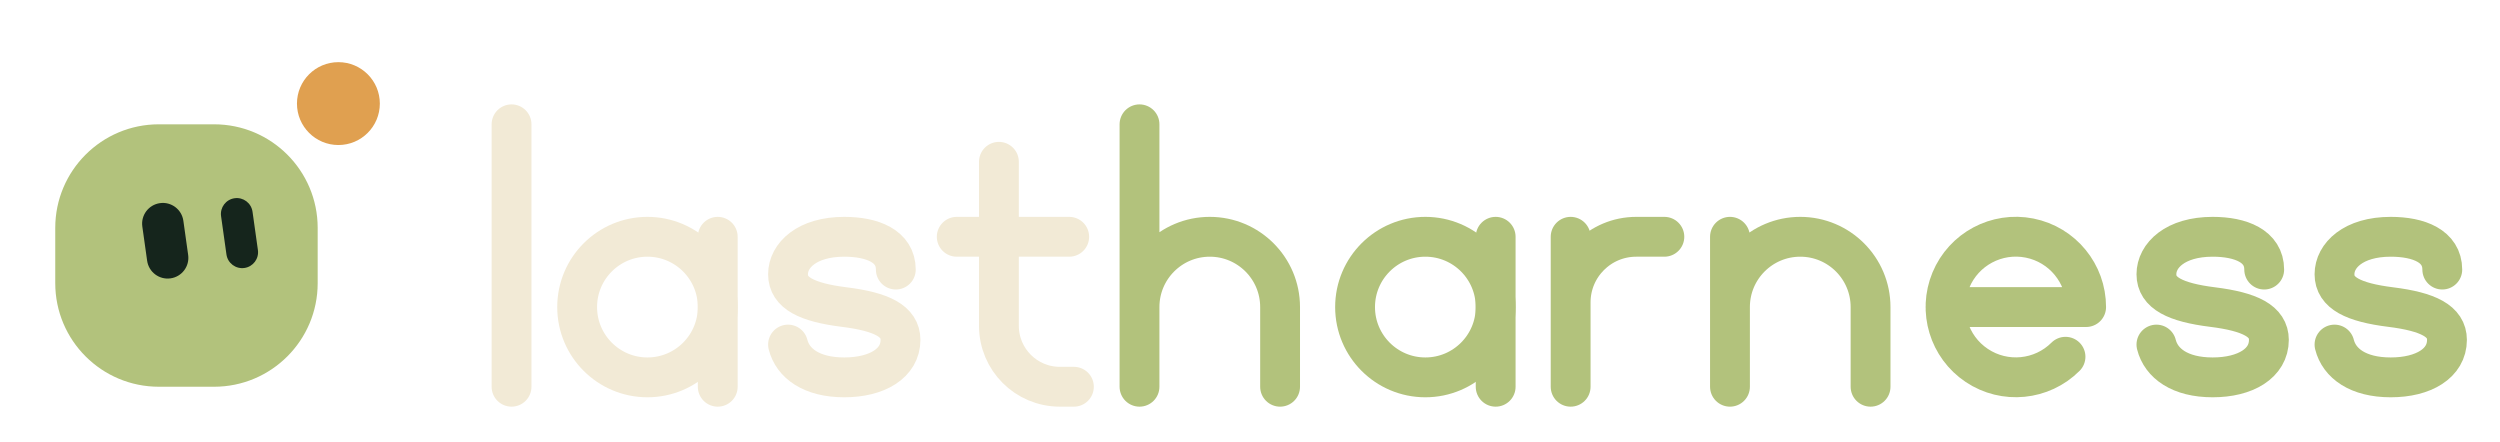
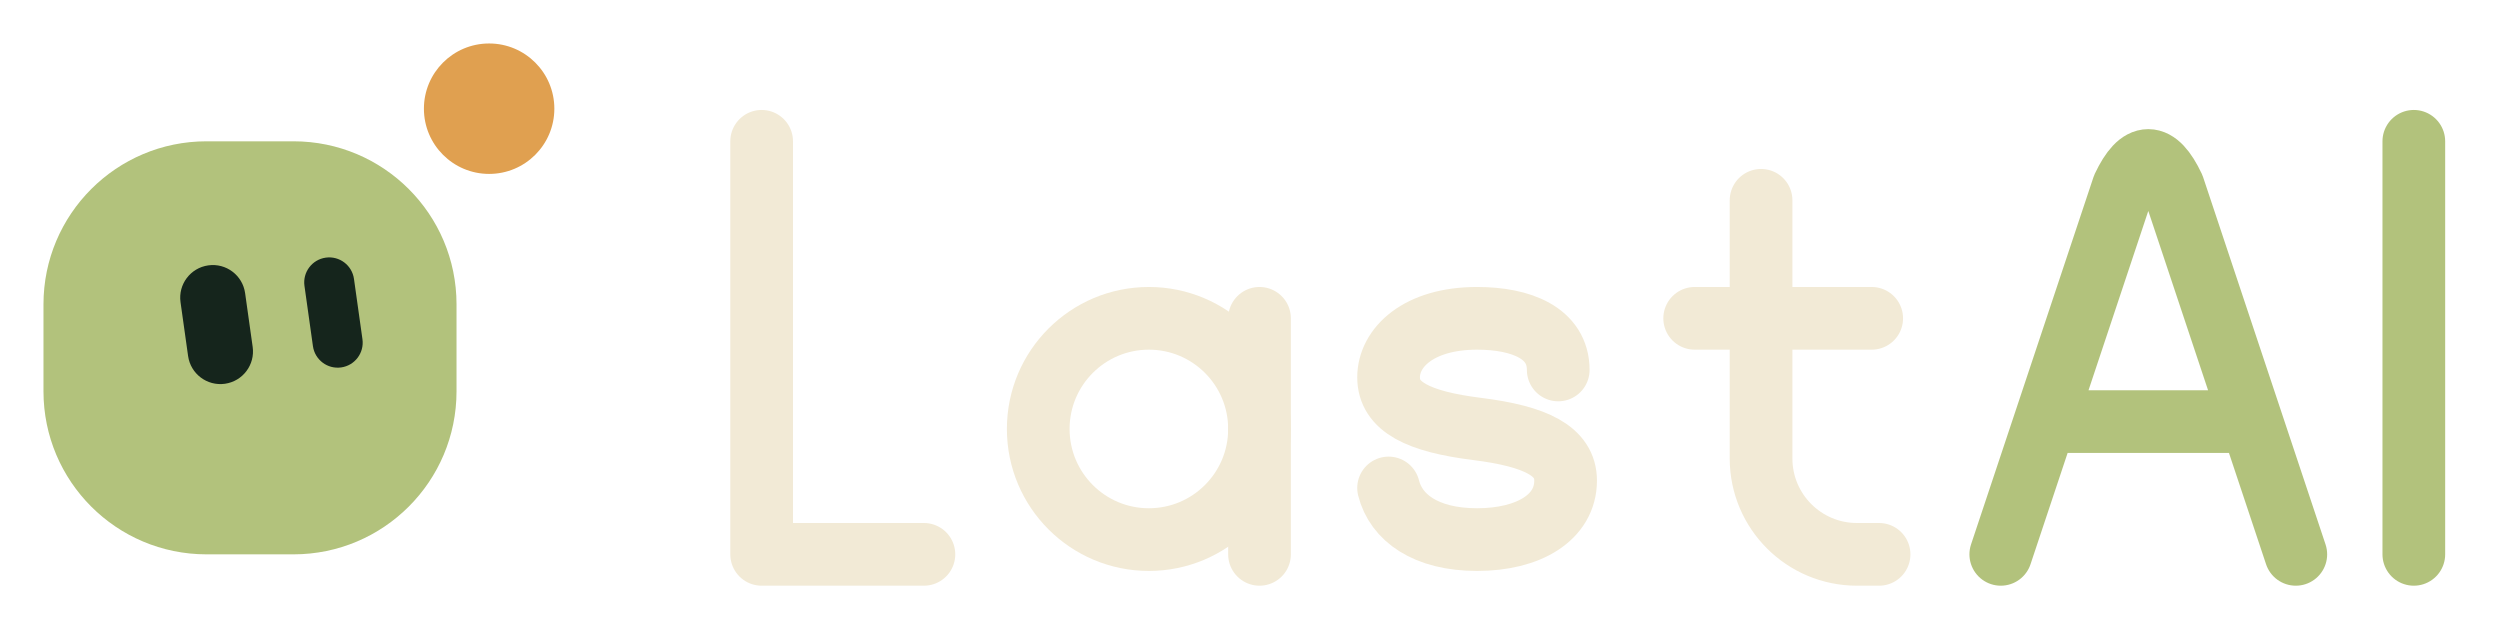
- <svg xmlns="http://www.w3.org/2000/svg" viewBox="0 0 362 64" width="362" height="64">
-   <g class="" style="transform-origin:27px 37px">
-     <rect x="8" y="18" width="38" height="38" rx="15" fill="#b2c27c" />
+ <svg xmlns="http://www.w3.org/2000/svg" viewBox="4 5 230 58" width="230" height="58">
+   <rect x="8" y="18" width="38" height="38" rx="15" fill="#b2c27c" />
+   <g transform="translate(2.4 -2) rotate(-8 27 37)" fill="#15251c">
+     <rect x="18.6" y="30.6" width="6" height="11" rx="3" />
+     <rect x="30.1" y="31.4" width="4.6" height="10.2" rx="2.3" />
  </g>
-   <g class="" style="transform-origin:27px 37px">
-     <g transform="translate(2.4 -2) rotate(-8 27 37)">
-       <rect x="18.6" y="30.6" width="6" height="11" rx="3" fill="#15251c" />
-       <rect x="30.1" y="31.4" width="4.6" height="10.2" rx="2.3" fill="#15251c" />
+   <circle cx="49" cy="15" r="6" fill="#e0a050" />
+   <g transform="translate(70 12.5714) scale(0.678571)" fill="none" stroke="#f2ead6" stroke-width="8.5" stroke-linecap="round" stroke-linejoin="round">
+     <path d="M6 8V64H28" />
+     <g transform="translate(20 0)">
+       <circle cx="38.5" cy="47" r="15" />
+       <path d="M53.5 32V64" />
+       <path d="M94 39C94 34 89 32 83 32C75 32 71 36 71 40C71 44 75 46 83 47C91 48 95 50 95 54C95 59 90 62 83 62C76 62 72 59 71 55" />
+       <path d="M121.5 16V51A13 13 0 0 0 134.5 64H137.5M112.5 32H136.5" />
    </g>
-   </g>
-   <circle class="" style="transform-origin:49px 15px" cx="49" cy="15" r="6" fill="#e0a050" />
-   <g transform="translate(70 12.57143) scale(0.6785714)">
-     <g fill="none" stroke="#f2ead6" stroke-width="8.5" stroke-linecap="round" stroke-linejoin="round">
-       <path d="M6 8V64" />
-       <circle cx="35" cy="47" r="15" />
-       <path d="M50 32V64" />
-       <path d="M88 39C88 34 83 32 77 32C69 32 65 36 65 40C65 44 69 46 77 47C85 48 89 50 89 54C89 59 84 62 77 62C70 62 66 59 65 55" />
-       <path d="M110 16V51A13 13 0 0 0 123 64H126M101 32H125" />
-     </g>
-     <g fill="none" stroke="#b2c27c" stroke-width="8.5" stroke-linecap="round" stroke-linejoin="round">
-       <path d="M140 8V64M140 47A15 15 0 0 1 170 47V64" />
-       <circle cx="201" cy="47" r="15" />
-       <path d="M216 32V64" />
-       <path d="M232 32V64M232 46A14 14 0 0 1 246 32H252" />
-       <path d="M266 32V64M266 47A15 15 0 0 1 296 47V64" />
-       <path d="M312 47H342A15 15 0 1 0 337.6 57.6" />
-       <path d="M380 39C380 34 375 32 369 32C361 32 357 36 357 40C357 44 361 46 369 47C377 48 381 50 381 54C381 59 376 62 369 62C362 62 358 59 357 55" />
-       <path d="M418 39C418 34 413 32 407 32C399 32 395 36 395 40C395 44 399 46 407 47C415 48 419 50 419 54C419 59 414 62 407 62C400 62 396 59 395 55" />
+     <g stroke="#b2c27c">
+       <path d="M174 64L190.6 14.2Q194 7 197.4 14.2L214 64M180.5 46H207.5" />
+       <path d="M230 8V64" />
    </g>
  </g>
</svg>
